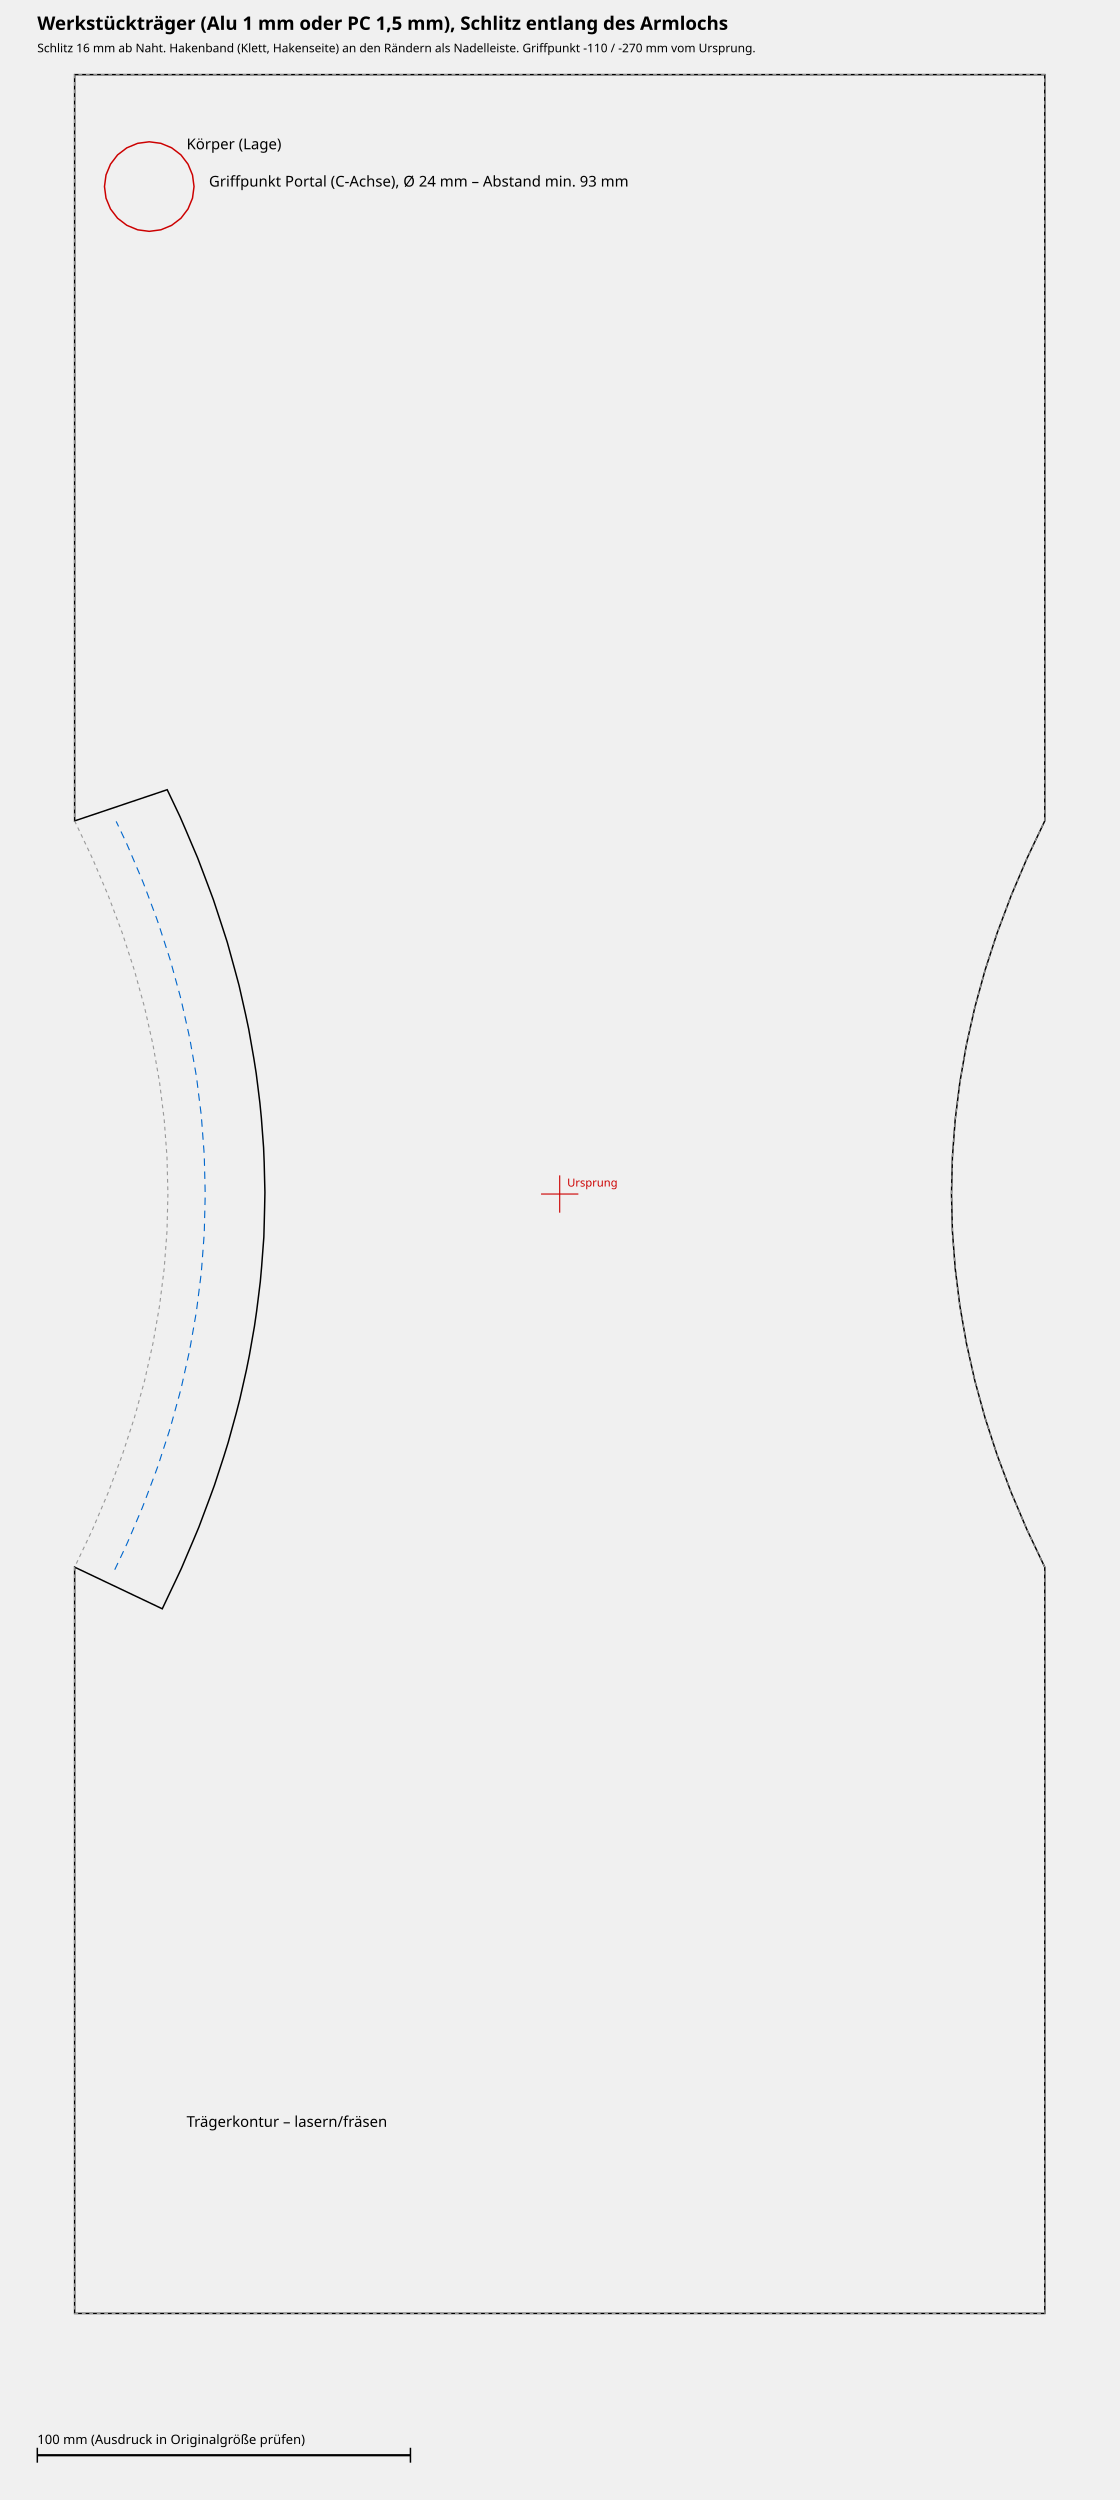
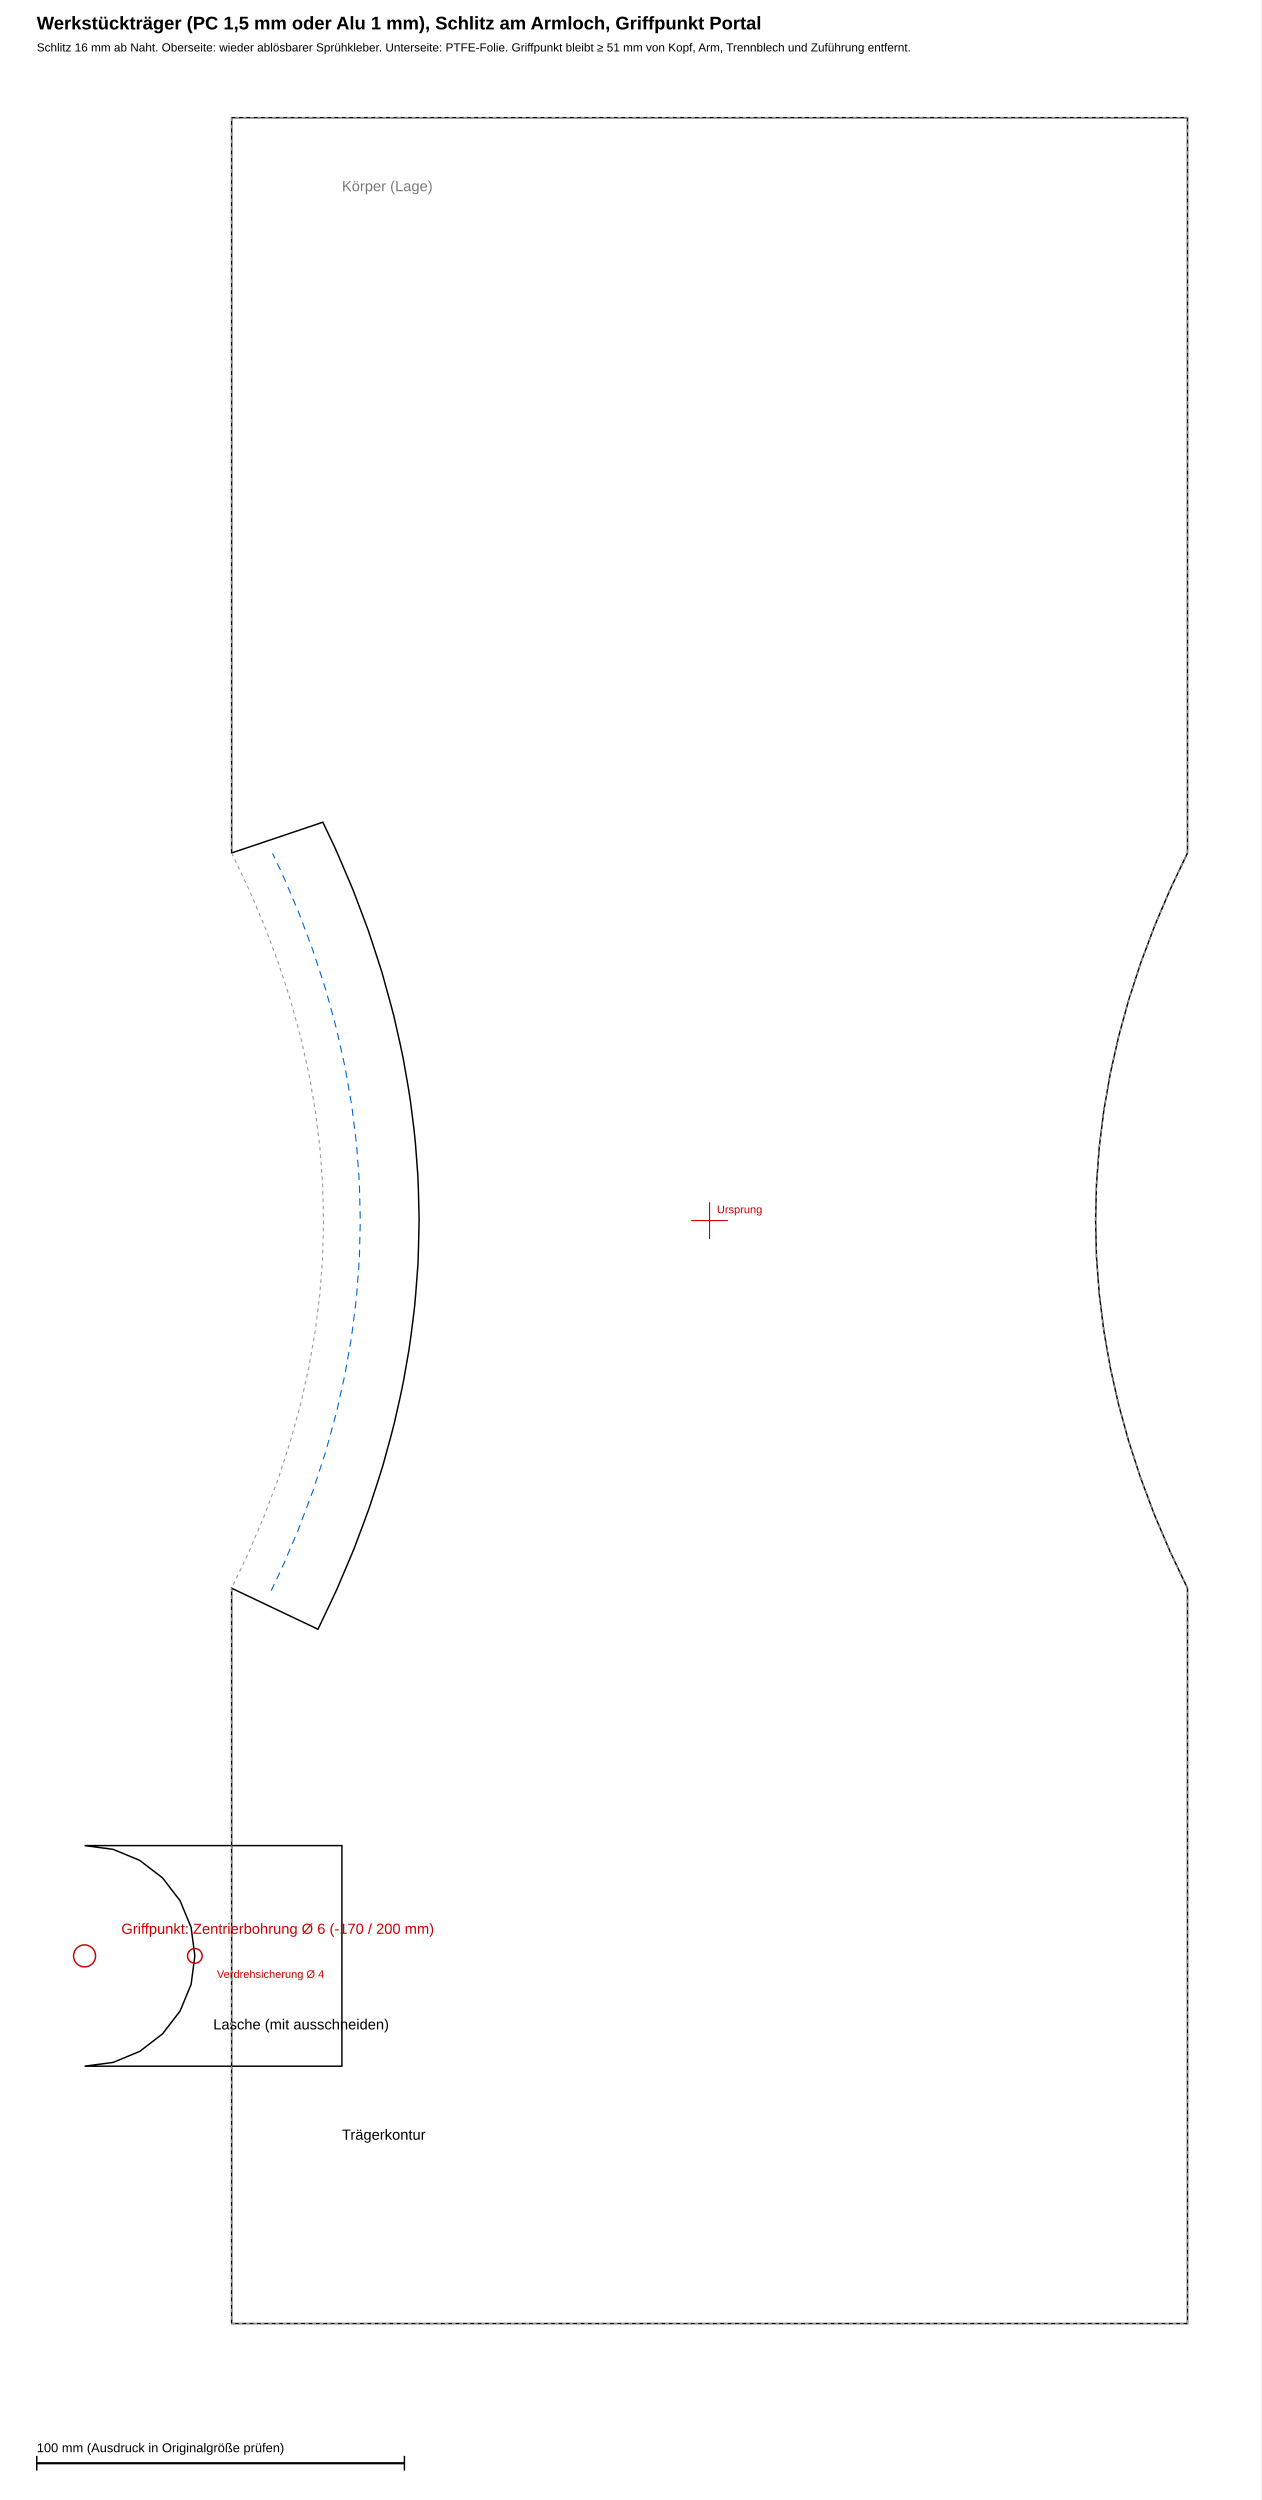
- <svg xmlns="http://www.w3.org/2000/svg" width="300mm" height="670mm" viewBox="0 0 300 670">
-   <text x="10" y="8" font-size="5" font-family="sans-serif" font-weight="bold">Werkstückträger (Alu 1 mm oder PC 1,5 mm), Schlitz entlang des Armlochs</text>
-   <text x="10" y="14" font-size="3.2" font-family="sans-serif">Schlitz 16 mm ab Naht. Hakenband (Klett, Hakenseite) an den Rändern als Nadelleiste. Griffpunkt -110 / -270 mm vom Ursprung.</text>
-   <path d="M20,420 L20,620 L280,620 L280,420 L275.25,410 L271,400 L267.25,390 L264,380 L261.25,370 L259,360 L257.25,350 L256,340 L255.25,330 L255,320 L255.25,310 L256,300 L257.25,290 L259,280 L261.25,270 L264,260 L267.25,250 L271,240 L275.25,230 L280,220 L280,20 L20,20 L20,220 L44.81,211.64 L46.53,215.25 L48.24,218.86 L49.83,222.53 L51.39,226.22 L52.96,229.9 L54.38,233.64 L55.79,237.38 L57.19,241.13 L58.44,244.93 L59.68,248.73 L60.91,252.53 L61.97,256.39 L63.03,260.25 L64.07,264.11 L64.95,268.01 L65.83,271.91 L66.66,275.83 L67.35,279.77 L68.04,283.71 L68.66,287.66 L69.16,291.63 L69.65,295.59 L70.04,299.57 L70.34,303.56 L70.64,307.55 L70.8,311.55 L70.9,315.55 L71,319.55 L70.92,323.54 L70.82,327.54 L70.71,331.54 L70.41,335.53 L70.11,339.52 L69.76,343.5 L69.27,347.47 L68.77,351.44 L68.2,355.4 L67.51,359.34 L66.82,363.28 L66.03,367.2 L65.15,371.1 L64.27,375 L63.27,378.88 L62.21,382.73 L61.15,386.59 L59.96,390.41 L58.72,394.21 L57.48,398.01 L56.1,401.77 L54.7,405.51 L53.3,409.26 L51.75,412.95 L50.18,416.63 L48.62,420.31 L46.92,423.93 L45.2,427.54 L43.49,431.16 L20,420 Z" fill="none" stroke="#000" stroke-width="0.4" />
-   <text x="50" y="570" font-size="4" font-family="sans-serif">Trägerkontur – lasern/fräsen</text>
-   <path d="M280,620 L280,420 L275.25,410 L271,400 L267.25,390 L264,380 L261.25,370 L259,360 L257.25,350 L256,340 L255.25,330 L255,320 L255.25,310 L256,300 L257.25,290 L259,280 L261.25,270 L264,260 L267.25,250 L271,240 L275.25,230 L280,220 L280,20 L20,20 L20,220 L24.75,230 L29,240 L32.75,250 L36,260 L38.75,270 L41,280 L42.75,290 L44,300 L44.75,310 L45,320 L44.75,330 L44,340 L42.75,350 L41,360 L38.75,370 L36,380 L32.75,390 L29,400 L24.75,410 L20,420 L20,620 Z" fill="none" stroke="#999" stroke-width="0.3" stroke-dasharray="1,1" />
-   <text x="50" y="40" font-size="4" font-family="sans-serif">Körper (Lage)</text>
-   <path d="M30.75,420.68 L31.61,418.87 L32.47,417.06 L33.32,415.26 L34.15,413.44 L34.94,411.6 L35.72,409.76 L36.5,407.92 L37.28,406.08 L38.07,404.24 L38.79,402.37 L39.49,400.5 L40.19,398.63 L40.9,396.75 L41.6,394.88 L42.29,393 L42.91,391.1 L43.52,389.2 L44.14,387.3 L44.76,385.4 L45.38,383.49 L45.94,381.57 L46.47,379.65 L47,377.72 L47.53,375.79 L48.06,373.86 L48.57,371.93 L49.01,369.97 L49.44,368.02 L49.88,366.07 L50.32,364.12 L50.76,362.17 L51.12,360.2 L51.46,358.23 L51.81,356.26 L52.15,354.29 L52.5,352.32 L52.78,350.34 L53.03,348.36 L53.28,346.37 L53.53,344.39 L53.78,342.41 L54,340.42 L54.15,338.42 L54.3,336.43 L54.45,334.43 L54.6,332.44 L54.74,330.45 L54.79,328.45 L54.84,326.45 L54.89,324.45 L54.94,322.45 L54.99,320.45 L54.96,318.45 L54.91,316.45 L54.86,314.45 L54.81,312.45 L54.76,310.45 L54.66,308.46 L54.51,306.46 L54.36,304.47 L54.21,302.47 L54.06,300.48 L53.89,298.49 L53.64,296.5 L53.39,294.52 L53.14,292.53 L52.9,290.55 L52.65,288.56 L52.31,286.59 L51.96,284.62 L51.62,282.65 L51.27,280.68 L50.93,278.71 L50.52,276.75 L50.08,274.8 L49.64,272.85 L49.2,270.9 L48.76,268.95 L48.3,267.01 L47.77,265.08 L47.24,263.15 L46.71,261.22 L46.18,259.29 L45.65,257.36 L45.04,255.46 L44.42,253.56 L43.8,251.65 L43.18,249.75 L42.57,247.85 L41.91,245.96 L41.21,244.09 L40.51,242.21 L39.81,240.34 L39.11,238.47 L38.4,236.6 L37.63,234.75 L36.85,232.91 L36.07,231.07 L35.29,229.23 L34.51,227.39 L33.71,225.55 L32.85,223.75 L31.99,221.94 L31.13,220.13" fill="none" stroke="#06c" stroke-width="0.3" stroke-dasharray="2,1.5" />
-   <path d="M52,50 L51.59,53.11 L50.39,56 L48.49,58.49 L46,60.39 L43.11,61.59 L40,62 L36.89,61.59 L34,60.39 L31.51,58.49 L29.61,56 L28.41,53.11 L28,50 L28.41,46.89 L29.61,44 L31.51,41.51 L34,39.61 L36.89,38.41 L40,38 L43.11,38.41 L46,39.61 L48.49,41.51 L50.39,44 L51.59,46.89 L52,50 Z" fill="none" stroke="#c00" stroke-width="0.4" />
-   <text x="56" y="50" font-size="4" font-family="sans-serif">Griffpunkt Portal (C-Achse), Ø 24 mm – Abstand min. 93 mm</text>
-   <path d="M145,320 L155,320 M150,315 L150,325" stroke="#c00" stroke-width="0.3" />
-   <text x="152" y="318" font-size="3" fill="#c00" font-family="sans-serif">Ursprung</text>
-   <path d="M10,658 L110,658" stroke="#000" stroke-width="0.6" />
-   <path d="M10,656 L10,660 M110,656 L110,660" stroke="#000" stroke-width="0.4" />
-   <text x="10" y="655" font-size="3.5" font-family="sans-serif">100 mm (Ausdruck in Originalgröße prüfen)</text>
+ <svg xmlns="http://www.w3.org/2000/svg" width="343mm" height="680mm" viewBox="0 0 343 680">
+   <rect width="100%" height="100%" fill="#fff" />
+   <text x="10" y="8" font-size="5" font-weight="bold" font-family="Arial, Helvetica, sans-serif">Werkstückträger (PC 1,5 mm oder Alu 1 mm), Schlitz am Armloch, Griffpunkt Portal</text>
+   <text x="10" y="14" font-size="3.2" font-family="Arial, Helvetica, sans-serif">Schlitz 16 mm ab Naht. Oberseite: wieder ablösbarer Sprühkleber. Unterseite: PTFE-Folie. Griffpunkt bleibt ≥ 51 mm von Kopf, Arm, Trennblech und Zuführung entfernt.</text>
+   <path d="M63,432 L63,632 L323,632 L323,432 L318.25,422 L314,412 L310.25,402 L307,392 L304.25,382 L302,372 L300.25,362 L299,352 L298.25,342 L298,332 L298.25,322 L299,312 L300.25,302 L302,292 L304.25,282 L307,272 L310.25,262 L314,252 L318.25,242 L323,232 L323,32 L63,32 L63,232 L87.81,223.64 L89.53,227.25 L91.24,230.86 L92.83,234.53 L94.39,238.22 L95.96,241.9 L97.38,245.64 L98.79,249.38 L100.19,253.13 L101.44,256.93 L102.68,260.73 L103.91,264.53 L104.97,268.39 L106.03,272.25 L107.07,276.11 L107.95,280.01 L108.83,283.91 L109.66,287.83 L110.35,291.77 L111.04,295.71 L111.66,299.66 L112.16,303.63 L112.65,307.59 L113.04,311.57 L113.34,315.56 L113.64,319.55 L113.8,323.55 L113.9,327.55 L114,331.55 L113.92,335.54 L113.82,339.54 L113.71,343.54 L113.41,347.53 L113.11,351.52 L112.76,355.5 L112.27,359.47 L111.77,363.44 L111.2,367.4 L110.51,371.34 L109.82,375.28 L109.03,379.2 L108.15,383.1 L107.27,387 L106.27,390.88 L105.21,394.73 L104.15,398.59 L102.96,402.41 L101.72,406.21 L100.48,410.01 L99.1,413.77 L97.7,417.51 L96.3,421.26 L94.75,424.95 L93.18,428.63 L91.62,432.31 L89.92,435.93 L88.2,439.54 L86.49,443.16 L63,432 Z" fill="none" stroke="#000" stroke-width="0.4" />
+   <text x="93" y="582" font-size="4" fill="#000" font-family="Arial, Helvetica, sans-serif">Trägerkontur</text>
+   <path d="M23,562 L93,562 L93,502 L23,502 L23,502 L30.76,503.02 L38,506.02 L44.21,510.79 L48.98,517 L51.98,524.24 L53,532 L51.98,539.76 L48.98,547 L44.21,553.21 L38,557.98 L30.76,560.98 L23,562 Z" fill="none" stroke="#000" stroke-width="0.4" />
+   <text x="58" y="552" font-size="4" fill="#000" font-family="Arial, Helvetica, sans-serif">Lasche (mit ausschneiden)</text>
+   <path d="M323,632 L323,432 L318.25,422 L314,412 L310.25,402 L307,392 L304.25,382 L302,372 L300.25,362 L299,352 L298.25,342 L298,332 L298.25,322 L299,312 L300.25,302 L302,292 L304.25,282 L307,272 L310.25,262 L314,252 L318.25,242 L323,232 L323,32 L63,32 L63,232 L67.75,242 L72,252 L75.75,262 L79,272 L81.75,282 L84,292 L85.75,302 L87,312 L87.75,322 L88,332 L87.75,342 L87,352 L85.75,362 L84,372 L81.75,382 L79,392 L75.75,402 L72,412 L67.75,422 L63,432 L63,632 Z" fill="none" stroke="#999" stroke-width="0.3" stroke-dasharray="1,1" />
+   <text x="93" y="52" font-size="4" fill="#777" font-family="Arial, Helvetica, sans-serif">Körper (Lage)</text>
+   <path d="M73.75,432.68 L74.61,430.87 L75.47,429.06 L76.32,427.26 L77.15,425.44 L77.94,423.6 L78.72,421.76 L79.5,419.92 L80.28,418.08 L81.07,416.24 L81.79,414.37 L82.49,412.5 L83.19,410.63 L83.9,408.75 L84.6,406.88 L85.29,405 L85.91,403.1 L86.52,401.2 L87.14,399.3 L87.76,397.4 L88.38,395.49 L88.94,393.57 L89.47,391.65 L90,389.72 L90.53,387.79 L91.06,385.86 L91.57,383.93 L92.01,381.97 L92.44,380.02 L92.88,378.07 L93.32,376.12 L93.76,374.17 L94.12,372.2 L94.46,370.23 L94.81,368.26 L95.15,366.29 L95.5,364.32 L95.78,362.34 L96.03,360.36 L96.28,358.37 L96.53,356.39 L96.78,354.41 L97,352.42 L97.15,350.42 L97.3,348.43 L97.45,346.43 L97.6,344.44 L97.74,342.45 L97.79,340.45 L97.84,338.45 L97.89,336.45 L97.94,334.45 L97.99,332.45 L97.96,330.45 L97.91,328.45 L97.86,326.45 L97.81,324.45 L97.76,322.45 L97.66,320.46 L97.51,318.46 L97.36,316.47 L97.21,314.47 L97.06,312.48 L96.89,310.49 L96.64,308.5 L96.39,306.52 L96.14,304.53 L95.9,302.55 L95.65,300.56 L95.31,298.59 L94.96,296.62 L94.62,294.65 L94.27,292.68 L93.93,290.71 L93.52,288.75 L93.08,286.8 L92.64,284.85 L92.2,282.9 L91.76,280.95 L91.3,279.01 L90.77,277.08 L90.24,275.15 L89.71,273.22 L89.18,271.29 L88.65,269.36 L88.04,267.46 L87.42,265.56 L86.8,263.65 L86.18,261.75 L85.57,259.85 L84.91,257.96 L84.21,256.09 L83.51,254.21 L82.81,252.34 L82.11,250.47 L81.4,248.6 L80.63,246.75 L79.85,244.91 L79.07,243.07 L78.29,241.23 L77.51,239.39 L76.71,237.55 L75.85,235.75 L74.99,233.94 L74.13,232.13" fill="none" stroke="#06c" stroke-width="0.3" stroke-dasharray="2,1.5" />
+   <path d="M26,532 L25.94,532.59 L25.77,533.15 L25.49,533.67 L25.12,534.12 L24.67,534.49 L24.15,534.77 L23.59,534.94 L23,535 L22.41,534.94 L21.85,534.77 L21.33,534.49 L20.88,534.12 L20.51,533.67 L20.23,533.15 L20.06,532.59 L20,532 L20.06,531.41 L20.23,530.85 L20.51,530.33 L20.88,529.88 L21.33,529.51 L21.85,529.23 L22.41,529.06 L23,529 L23.59,529.06 L24.15,529.23 L24.67,529.51 L25.12,529.88 L25.49,530.33 L25.77,530.85 L25.94,531.41 Z" fill="none" stroke="#c00" stroke-width="0.4" />
+   <text x="33" y="526" font-size="4" fill="#c00" font-family="Arial, Helvetica, sans-serif">Griffpunkt: Zentrierbohrung Ø 6 (-170 / 200 mm)</text>
+   <path d="M55,532 L54.96,532.39 L54.85,532.77 L54.66,533.11 L54.41,533.41 L54.11,533.66 L53.77,533.85 L53.39,533.96 L53,534 L52.61,533.96 L52.23,533.85 L51.89,533.66 L51.59,533.41 L51.34,533.11 L51.15,532.77 L51.04,532.39 L51,532 L51.04,531.61 L51.15,531.23 L51.34,530.89 L51.59,530.59 L51.89,530.34 L52.23,530.15 L52.61,530.04 L53,530 L53.39,530.04 L53.77,530.15 L54.11,530.34 L54.41,530.59 L54.66,530.89 L54.85,531.23 L54.96,531.61 Z" fill="none" stroke="#c00" stroke-width="0.4" />
+   <text x="59" y="538" font-size="3" fill="#c00" font-family="Arial, Helvetica, sans-serif">Verdrehsicherung Ø 4</text>
+   <path d="M188,332 L198,332 M193,327 L193,337" stroke="#c00" stroke-width="0.3" />
+   <text x="195" y="330" font-size="3" fill="#c00" font-family="Arial, Helvetica, sans-serif">Ursprung</text>
+   <path d="M10,670 L110,670" stroke="#000" stroke-width="0.6" />
+   <path d="M10,668 L10,672 M110,668 L110,672" stroke="#000" stroke-width="0.4" />
+   <text x="10" y="667" font-size="3.5" font-family="Arial, Helvetica, sans-serif">100 mm (Ausdruck in Originalgröße prüfen)</text>
</svg>
